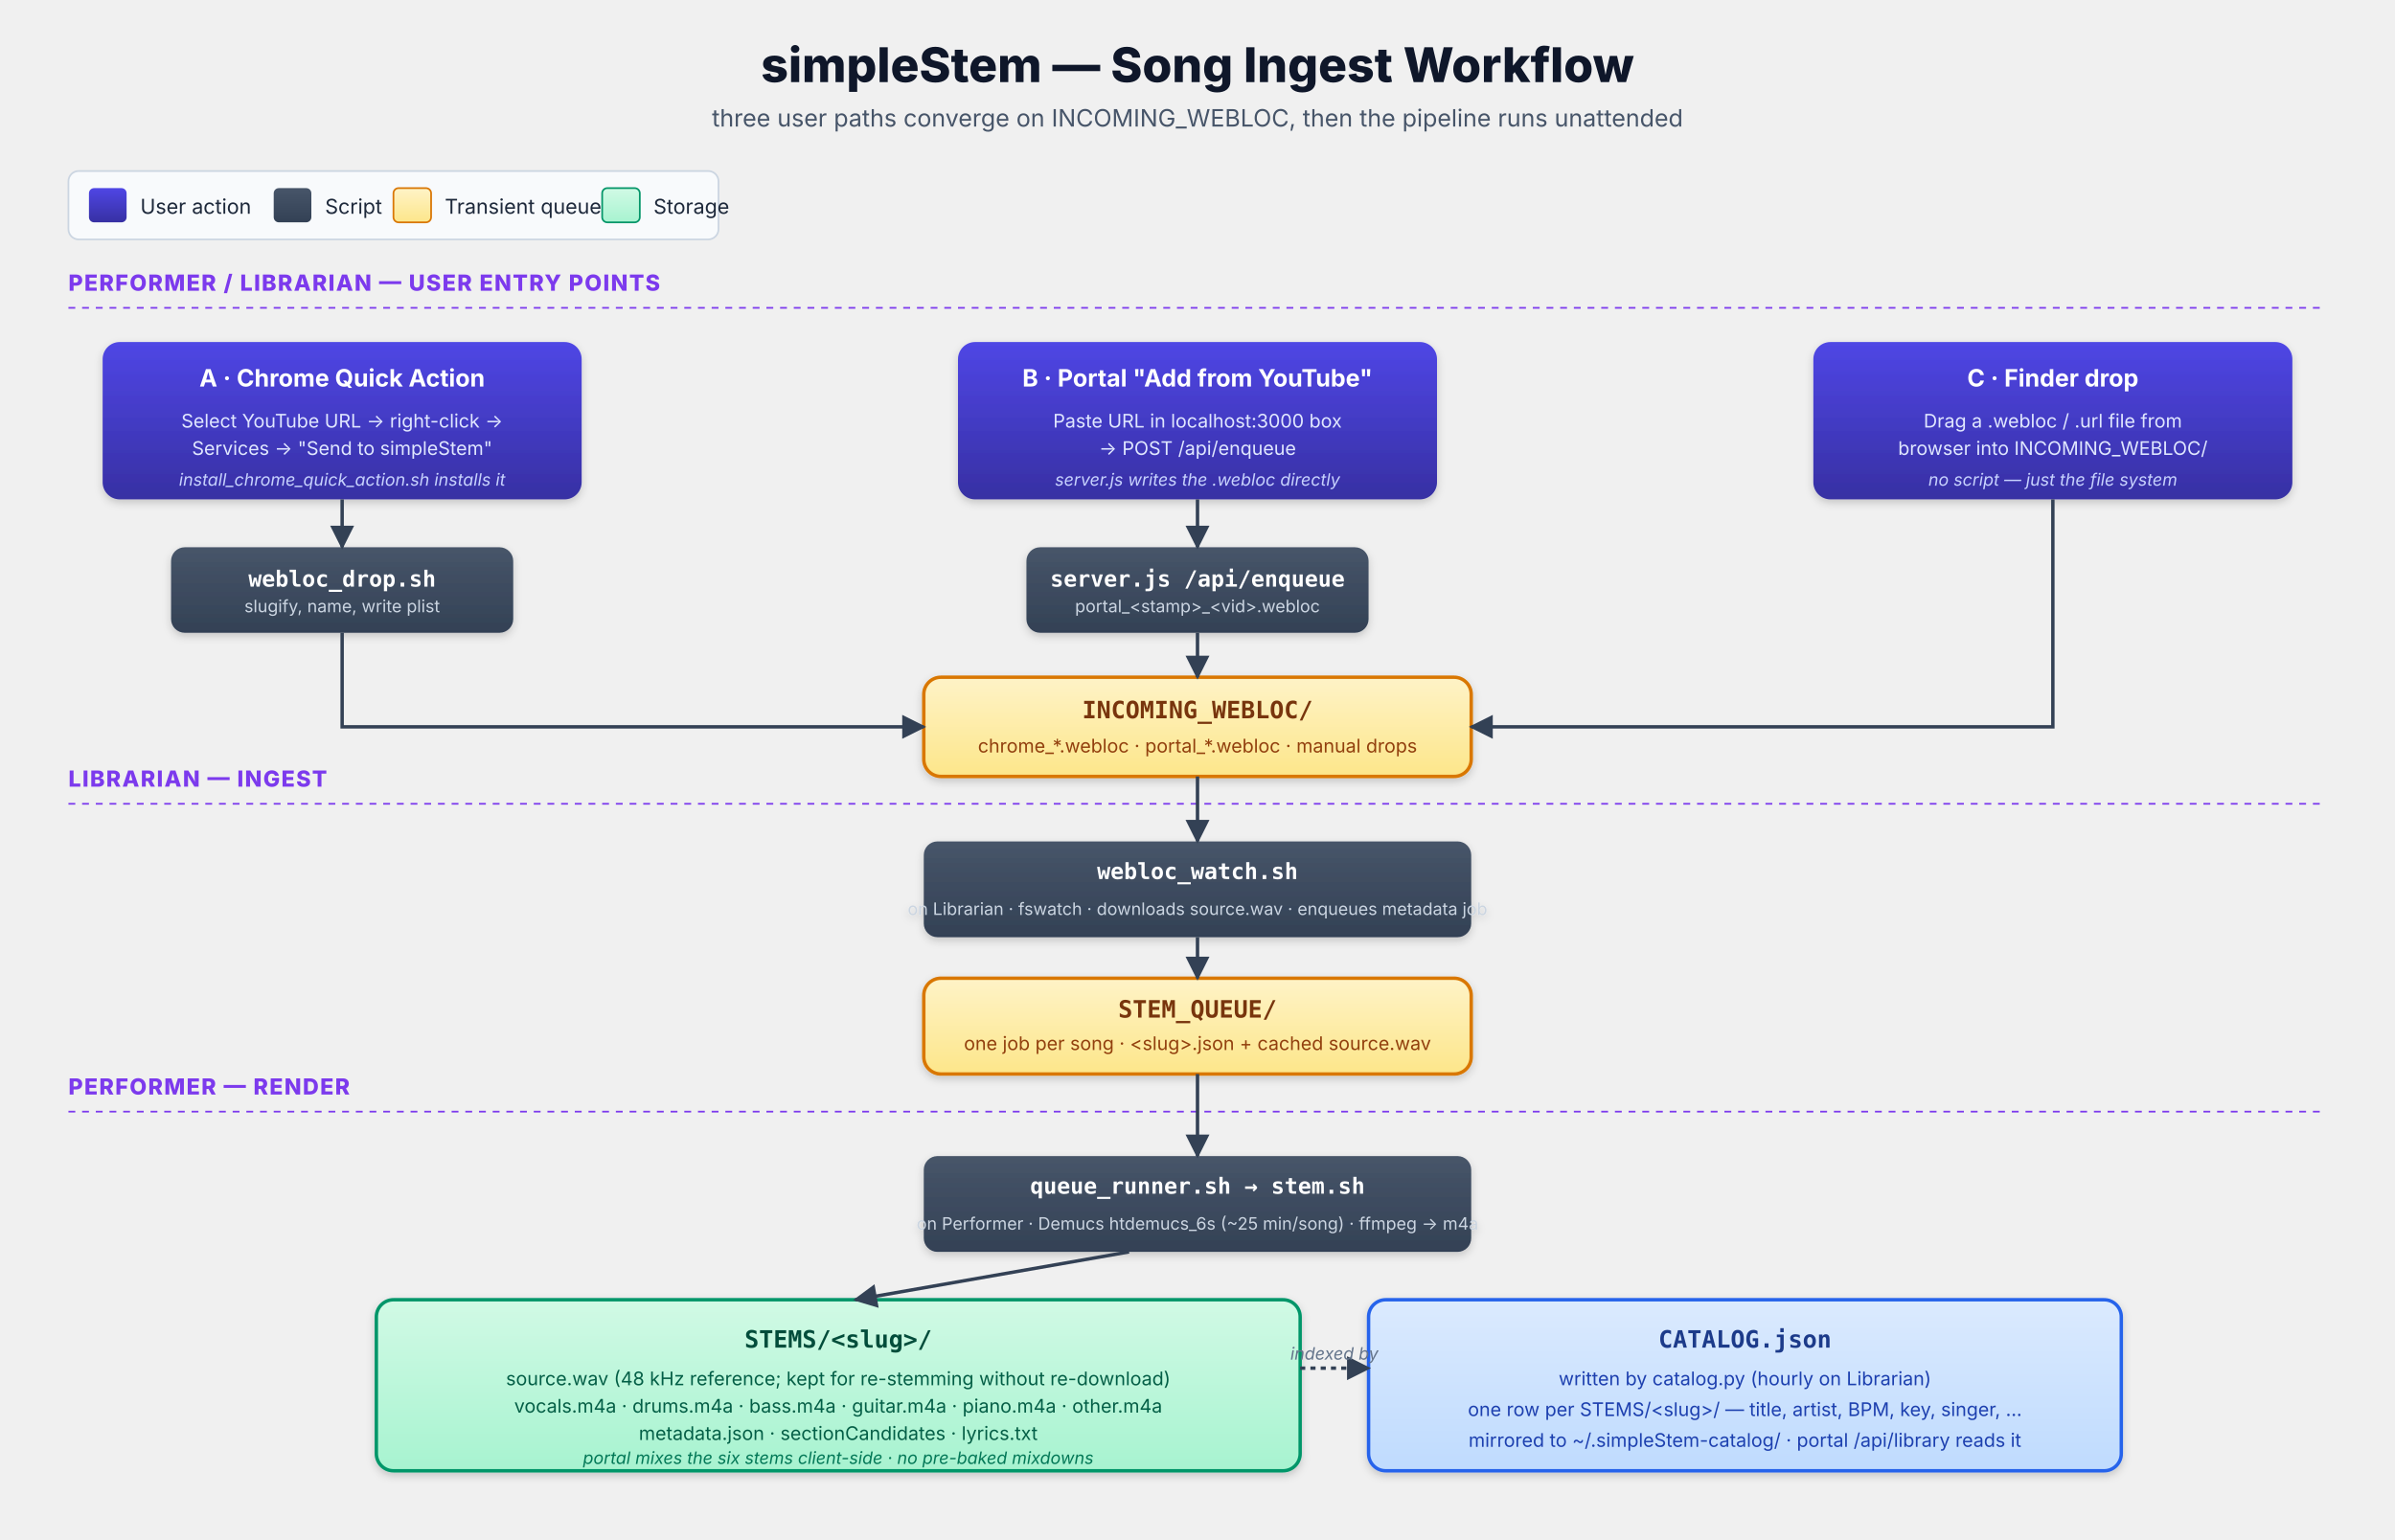
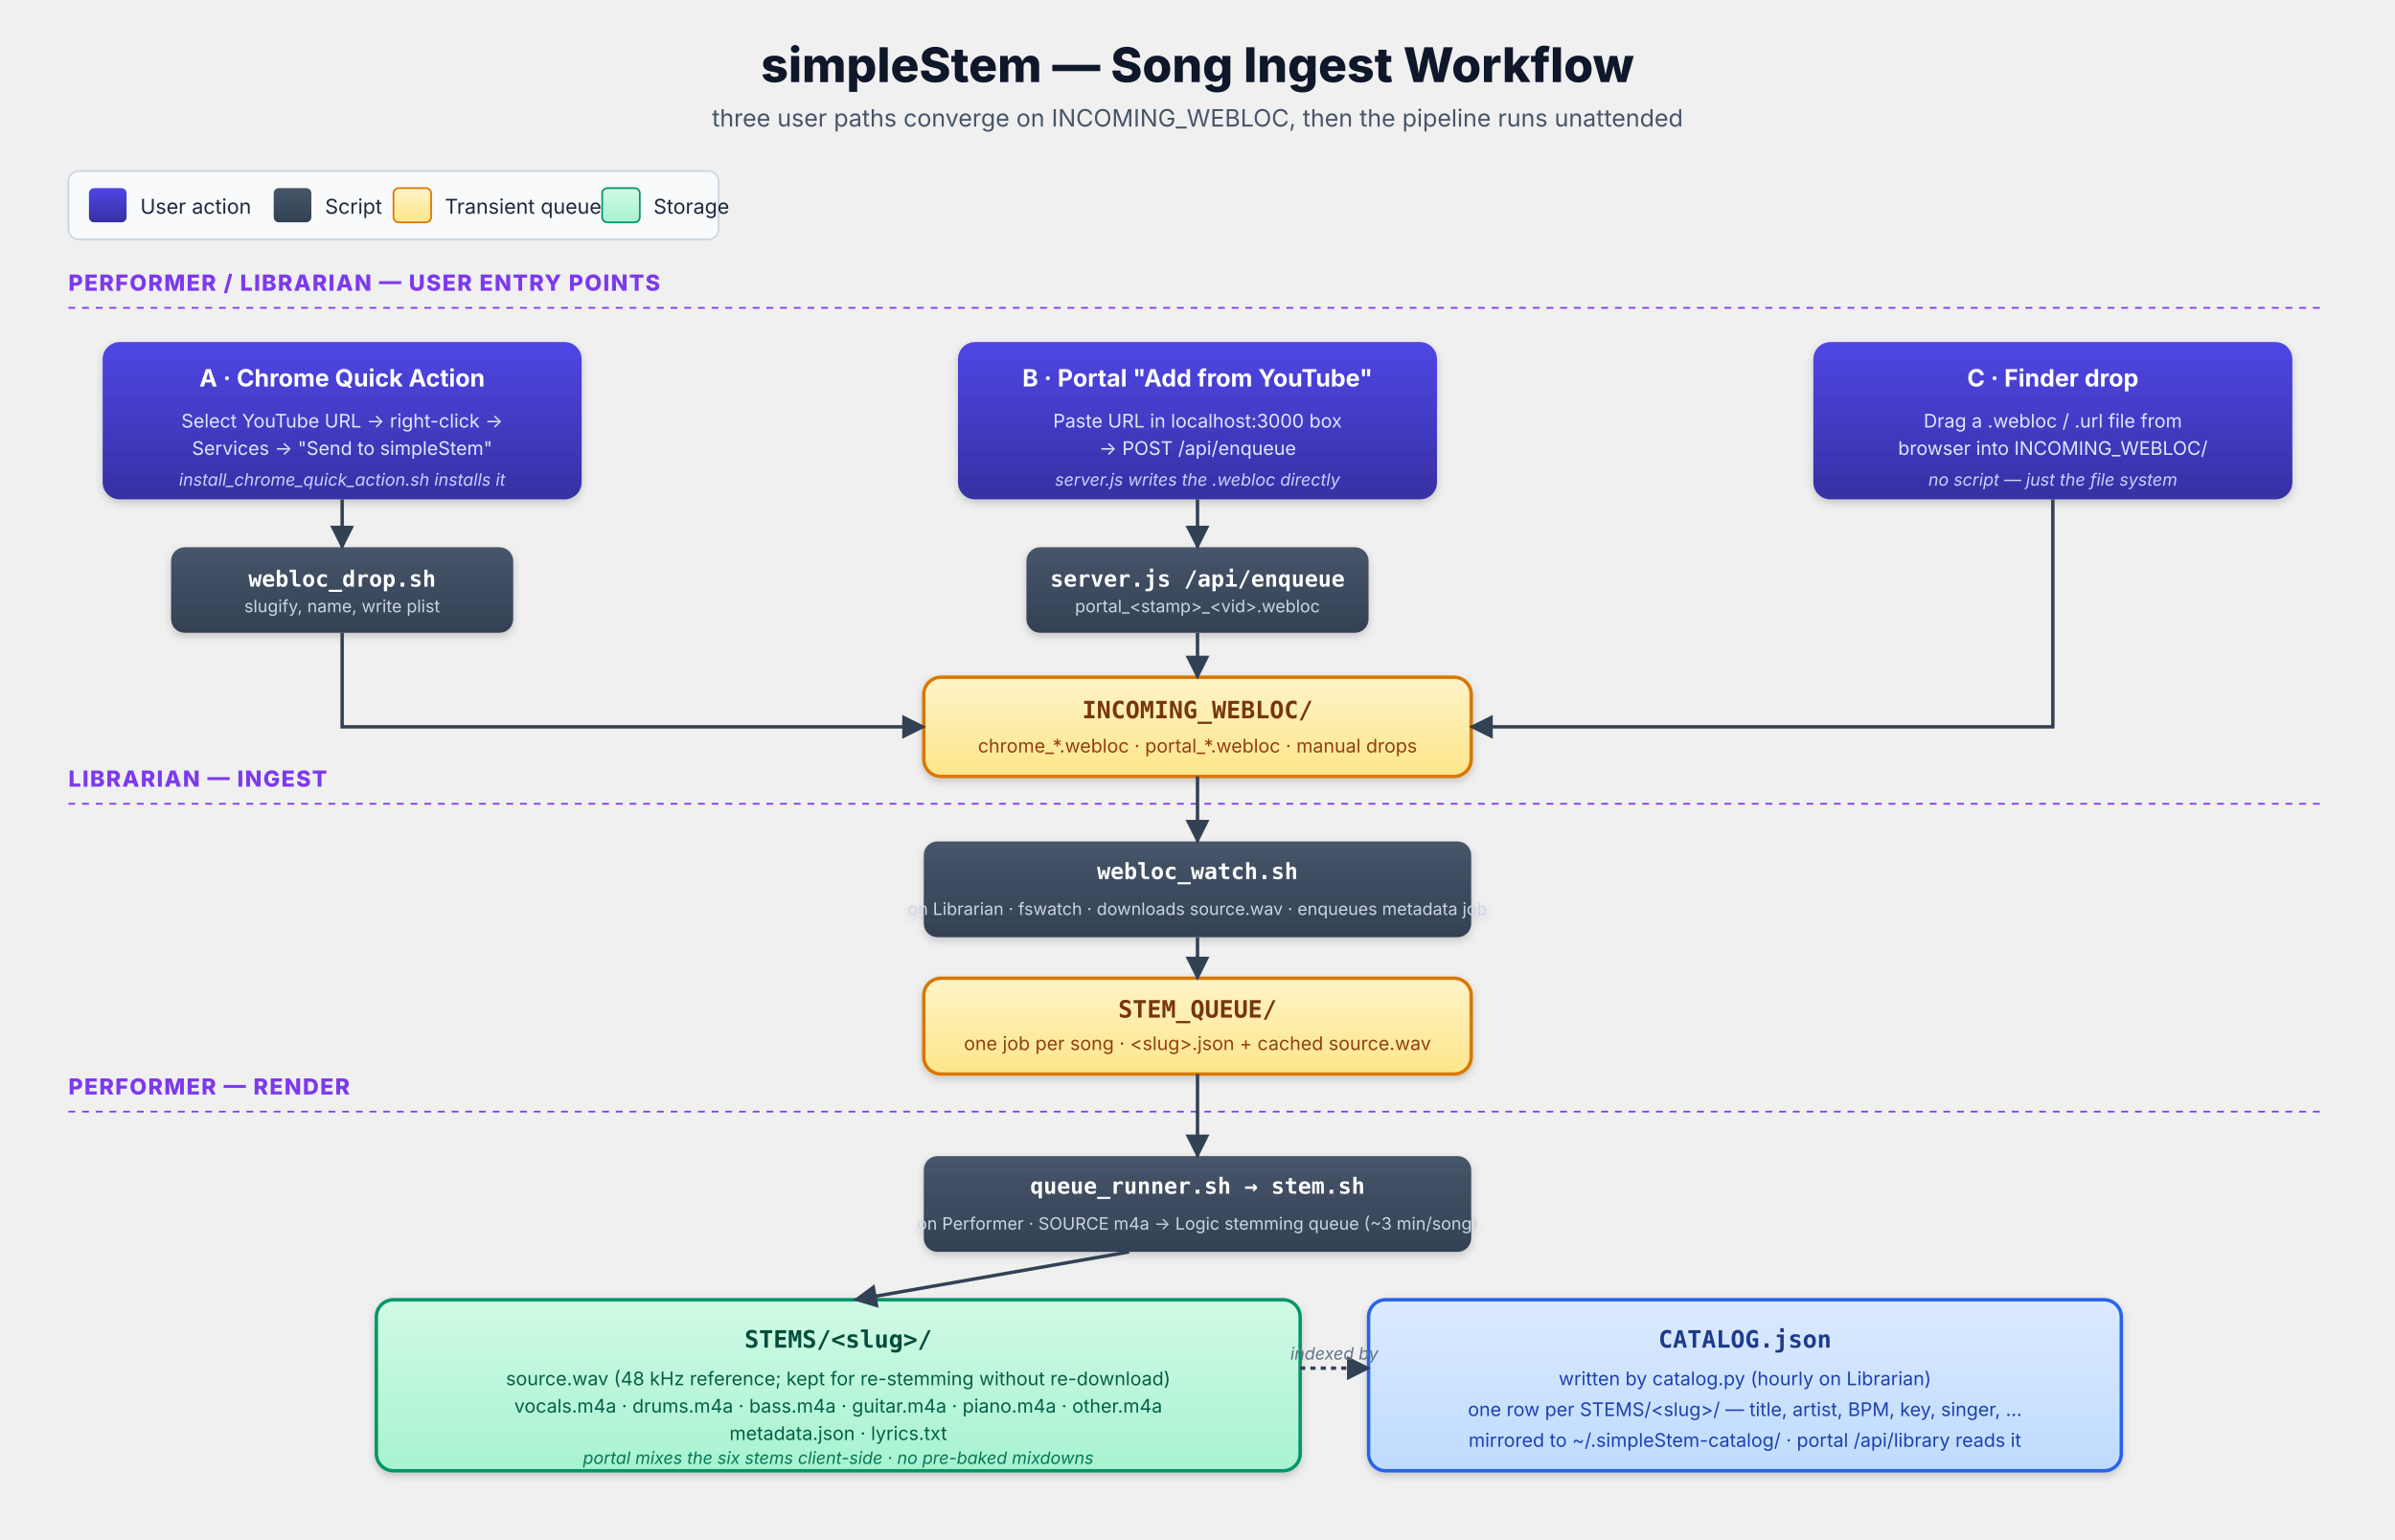
<svg xmlns="http://www.w3.org/2000/svg" viewBox="0 0 1400 900" font-family="-apple-system, BlinkMacSystemFont, 'Segoe UI', sans-serif">
  <defs>
    <marker id="arrow" viewBox="0 0 10 10" refX="9" refY="5" markerWidth="7" markerHeight="7" orient="auto-start-reverse">
      <path d="M0,0 L10,5 L0,10 z" fill="#334155" />
    </marker>
    <linearGradient id="user" x1="0" x2="0" y1="0" y2="1">
      <stop offset="0" stop-color="#4f46e5" />
      <stop offset="1" stop-color="#3730a3" />
    </linearGradient>
    <linearGradient id="script" x1="0" x2="0" y1="0" y2="1">
      <stop offset="0" stop-color="#475569" />
      <stop offset="1" stop-color="#334155" />
    </linearGradient>
    <linearGradient id="transient" x1="0" x2="0" y1="0" y2="1">
      <stop offset="0" stop-color="#fef3c7" />
      <stop offset="1" stop-color="#fde68a" />
    </linearGradient>
    <linearGradient id="storage" x1="0" x2="0" y1="0" y2="1">
      <stop offset="0" stop-color="#d1fae5" />
      <stop offset="1" stop-color="#a7f3d0" />
    </linearGradient>
    <linearGradient id="index" x1="0" x2="0" y1="0" y2="1">
      <stop offset="0" stop-color="#dbeafe" />
      <stop offset="1" stop-color="#bfdbfe" />
    </linearGradient>
    <filter id="shadow" x="-10%" y="-10%" width="120%" height="130%">
      <feDropShadow dx="0" dy="2" stdDeviation="2.5" flood-color="#000" flood-opacity="0.18" />
    </filter>
  </defs>
  <text x="700" y="48" text-anchor="middle" font-size="28" font-weight="800" fill="#0f172a">simpleStem — Song Ingest Workflow</text>
  <text x="700" y="74" text-anchor="middle" font-size="14" fill="#475569">three user paths converge on INCOMING_WEBLOC, then the pipeline runs unattended</text>
  <g transform="translate(40,100)">
    <rect width="380" height="40" rx="6" fill="#f8fafc" stroke="#cbd5e1" />
    <rect x="12" y="10" width="22" height="20" rx="3" fill="url(#user)" />
    <text x="42" y="25" font-size="12" fill="#1e293b">User action</text>
    <rect x="120" y="10" width="22" height="20" rx="3" fill="url(#script)" />
    <text x="150" y="25" font-size="12" fill="#1e293b">Script</text>
    <rect x="190" y="10" width="22" height="20" rx="3" fill="url(#transient)" stroke="#d97706" />
    <text x="220" y="25" font-size="12" fill="#1e293b">Transient queue</text>
    <rect x="312" y="10" width="22" height="20" rx="3" fill="url(#storage)" stroke="#059669" />
    <text x="342" y="25" font-size="12" fill="#1e293b">Storage</text>
  </g>
  <text x="40" y="170" font-size="13" font-weight="800" fill="#7c3aed" letter-spacing="0.06em">PERFORMER / LIBRARIAN — USER ENTRY POINTS</text>
  <line x1="40" y1="180" x2="1360" y2="180" stroke="#7c3aed" stroke-dasharray="4 4" stroke-width="1" />
  <text x="40" y="460" font-size="13" font-weight="800" fill="#7c3aed" letter-spacing="0.06em">LIBRARIAN — INGEST</text>
  <line x1="40" y1="470" x2="1360" y2="470" stroke="#7c3aed" stroke-dasharray="4 4" stroke-width="1" />
  <text x="40" y="640" font-size="13" font-weight="800" fill="#7c3aed" letter-spacing="0.06em">PERFORMER — RENDER</text>
  <line x1="40" y1="650" x2="1360" y2="650" stroke="#7c3aed" stroke-dasharray="4 4" stroke-width="1" />
  <g filter="url(#shadow)">
    <rect x="60" y="200" width="280" height="92" rx="10" fill="url(#user)" />
    <text x="200" y="226" text-anchor="middle" font-size="14" font-weight="700" fill="#fff">A · Chrome Quick Action</text>
    <text x="200" y="250" text-anchor="middle" font-size="11" fill="#e0e7ff">Select YouTube URL → right-click →</text>
    <text x="200" y="266" text-anchor="middle" font-size="11" fill="#e0e7ff">Services → "Send to simpleStem"</text>
    <text x="200" y="284" text-anchor="middle" font-size="10" fill="#c7d2fe" font-style="italic">install_chrome_quick_action.sh installs it</text>
  </g>
  <g filter="url(#shadow)">
    <rect x="560" y="200" width="280" height="92" rx="10" fill="url(#user)" />
    <text x="700" y="226" text-anchor="middle" font-size="14" font-weight="700" fill="#fff">B · Portal "Add from YouTube"</text>
    <text x="700" y="250" text-anchor="middle" font-size="11" fill="#e0e7ff">Paste URL in localhost:3000 box</text>
    <text x="700" y="266" text-anchor="middle" font-size="11" fill="#e0e7ff">→ POST /api/enqueue</text>
    <text x="700" y="284" text-anchor="middle" font-size="10" fill="#c7d2fe" font-style="italic">server.js writes the .webloc directly</text>
  </g>
  <g filter="url(#shadow)">
    <rect x="1060" y="200" width="280" height="92" rx="10" fill="url(#user)" />
    <text x="1200" y="226" text-anchor="middle" font-size="14" font-weight="700" fill="#fff">C · Finder drop</text>
    <text x="1200" y="250" text-anchor="middle" font-size="11" fill="#e0e7ff">Drag a .webloc / .url file from</text>
    <text x="1200" y="266" text-anchor="middle" font-size="11" fill="#e0e7ff">browser into INCOMING_WEBLOC/</text>
    <text x="1200" y="284" text-anchor="middle" font-size="10" fill="#c7d2fe" font-style="italic">no script — just the file system</text>
  </g>
  <g filter="url(#shadow)">
    <rect x="100" y="320" width="200" height="50" rx="8" fill="url(#script)" />
    <text x="200" y="343" text-anchor="middle" font-size="13" font-weight="700" fill="#fff" font-family="ui-monospace, monospace">webloc_drop.sh</text>
    <text x="200" y="358" text-anchor="middle" font-size="10" fill="#cbd5e1">slugify, name, write plist</text>
  </g>
  <line x1="200" y1="292" x2="200" y2="320" stroke="#334155" stroke-width="2" marker-end="url(#arrow)" />
  <g filter="url(#shadow)">
    <rect x="600" y="320" width="200" height="50" rx="8" fill="url(#script)" />
    <text x="700" y="343" text-anchor="middle" font-size="13" font-weight="700" fill="#fff" font-family="ui-monospace, monospace">server.js /api/enqueue</text>
    <text x="700" y="358" text-anchor="middle" font-size="10" fill="#cbd5e1">portal_&lt;stamp&gt;_&lt;vid&gt;.webloc</text>
  </g>
  <line x1="700" y1="292" x2="700" y2="320" stroke="#334155" stroke-width="2" marker-end="url(#arrow)" />
  <g filter="url(#shadow)">
    <rect x="540" y="396" width="320" height="58" rx="10" fill="url(#transient)" stroke="#d97706" stroke-width="2" />
    <text x="700" y="420" text-anchor="middle" font-size="14" font-weight="800" fill="#78350f" font-family="ui-monospace, monospace">INCOMING_WEBLOC/</text>
    <text x="700" y="440" text-anchor="middle" font-size="11" fill="#92400e">chrome_*.webloc · portal_*.webloc · manual drops</text>
  </g>
  <path d="M 200 370 L 200 425 L 540 425" fill="none" stroke="#334155" stroke-width="2" marker-end="url(#arrow)" />
  <path d="M 700 370 L 700 396" fill="none" stroke="#334155" stroke-width="2" marker-end="url(#arrow)" />
  <path d="M 1200 292 L 1200 425 L 860 425" fill="none" stroke="#334155" stroke-width="2" marker-end="url(#arrow)" />
  <g filter="url(#shadow)">
    <rect x="540" y="492" width="320" height="56" rx="8" fill="url(#script)" />
    <text x="700" y="514" text-anchor="middle" font-size="13" font-weight="700" fill="#fff" font-family="ui-monospace, monospace">webloc_watch.sh</text>
    <text x="700" y="535" text-anchor="middle" font-size="10" fill="#cbd5e1">on Librarian · fswatch · downloads source.wav · enqueues metadata job</text>
  </g>
  <line x1="700" y1="454" x2="700" y2="492" stroke="#334155" stroke-width="2" marker-end="url(#arrow)" />
  <g filter="url(#shadow)">
    <rect x="540" y="572" width="320" height="56" rx="10" fill="url(#transient)" stroke="#d97706" stroke-width="2" />
    <text x="700" y="595" text-anchor="middle" font-size="14" font-weight="800" fill="#78350f" font-family="ui-monospace, monospace">STEM_QUEUE/</text>
    <text x="700" y="614" text-anchor="middle" font-size="11" fill="#92400e">one job per song · &lt;slug&gt;.json + cached source.wav</text>
  </g>
  <line x1="700" y1="548" x2="700" y2="572" stroke="#334155" stroke-width="2" marker-end="url(#arrow)" />
  <g filter="url(#shadow)">
    <rect x="540" y="676" width="320" height="56" rx="8" fill="url(#script)" />
    <text x="700" y="698" text-anchor="middle" font-size="13" font-weight="700" fill="#fff" font-family="ui-monospace, monospace">queue_runner.sh → stem.sh</text>
-     <text x="700" y="719" text-anchor="middle" font-size="10" fill="#cbd5e1">on Performer · Demucs htdemucs_6s (~25 min/song) · ffmpeg → m4a</text>
+     <text x="700" y="719" text-anchor="middle" font-size="10" fill="#cbd5e1">on Performer · SOURCE m4a → Logic stemming queue (~3 min/song)</text>
  </g>
  <line x1="700" y1="628" x2="700" y2="676" stroke="#334155" stroke-width="2" marker-end="url(#arrow)" />
  <g filter="url(#shadow)">
    <rect x="220" y="760" width="540" height="100" rx="10" fill="url(#storage)" stroke="#059669" stroke-width="2" />
    <text x="490" y="788" text-anchor="middle" font-size="14" font-weight="800" fill="#064e3b" font-family="ui-monospace, monospace">STEMS/&lt;slug&gt;/</text>
    <text x="490" y="810" text-anchor="middle" font-size="11" fill="#065f46">source.wav (48 kHz reference; kept for re-stemming without re-download)</text>
    <text x="490" y="826" text-anchor="middle" font-size="11" fill="#065f46">vocals.m4a · drums.m4a · bass.m4a · guitar.m4a · piano.m4a · other.m4a</text>
-     <text x="490" y="842" text-anchor="middle" font-size="11" fill="#065f46">metadata.json · sectionCandidates · lyrics.txt</text>
+     <text x="490" y="842" text-anchor="middle" font-size="11" fill="#065f46">metadata.json · lyrics.txt</text>
    <text x="490" y="856" text-anchor="middle" font-size="10" fill="#047857" font-style="italic">portal mixes the six stems client-side · no pre-baked mixdowns</text>
  </g>
  <g filter="url(#shadow)">
    <rect x="800" y="760" width="440" height="100" rx="10" fill="url(#index)" stroke="#2563eb" stroke-width="2" />
    <text x="1020" y="788" text-anchor="middle" font-size="14" font-weight="800" fill="#1e3a8a" font-family="ui-monospace, monospace">CATALOG.json</text>
    <text x="1020" y="810" text-anchor="middle" font-size="11" fill="#1e40af">written by catalog.py (hourly on Librarian)</text>
    <text x="1020" y="828" text-anchor="middle" font-size="11" fill="#1e40af">one row per STEMS/&lt;slug&gt;/ — title, artist, BPM, key, singer, …</text>
    <text x="1020" y="846" text-anchor="middle" font-size="11" fill="#1e40af">mirrored to ~/.simpleStem-catalog/ · portal /api/library reads it</text>
  </g>
  <path d="M 660 732 L 500 760" fill="none" stroke="#334155" stroke-width="2" marker-end="url(#arrow)" />
  <path d="M 760 800 L 800 800" fill="none" stroke="#334155" stroke-width="2" marker-end="url(#arrow)" stroke-dasharray="3 3" />
  <text x="780" y="795" text-anchor="middle" font-size="10" fill="#64748b" font-style="italic">indexed by</text>
</svg>
